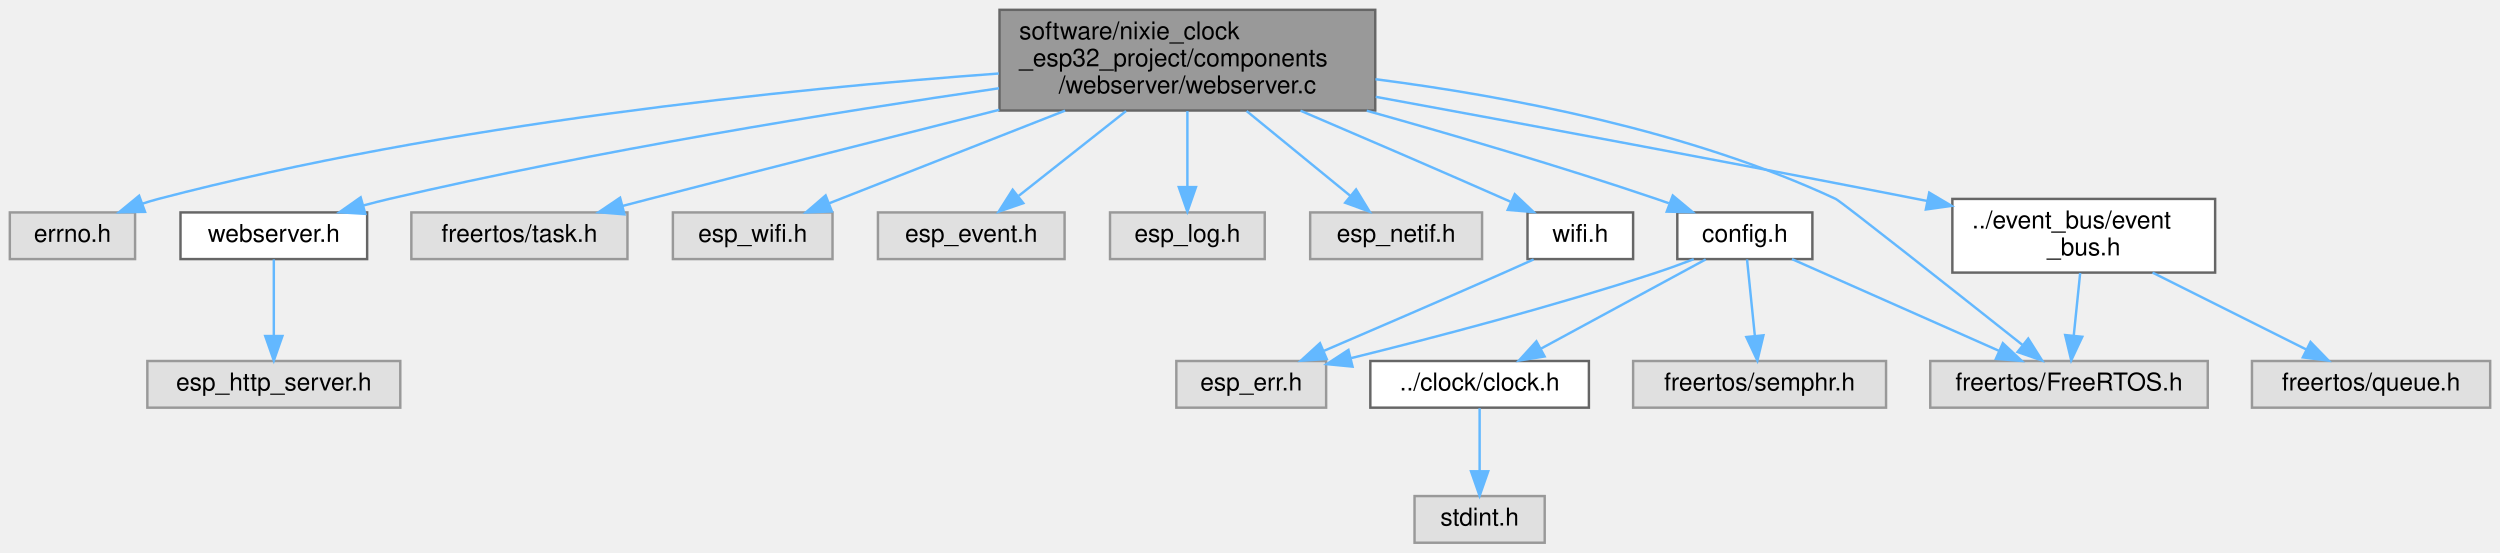
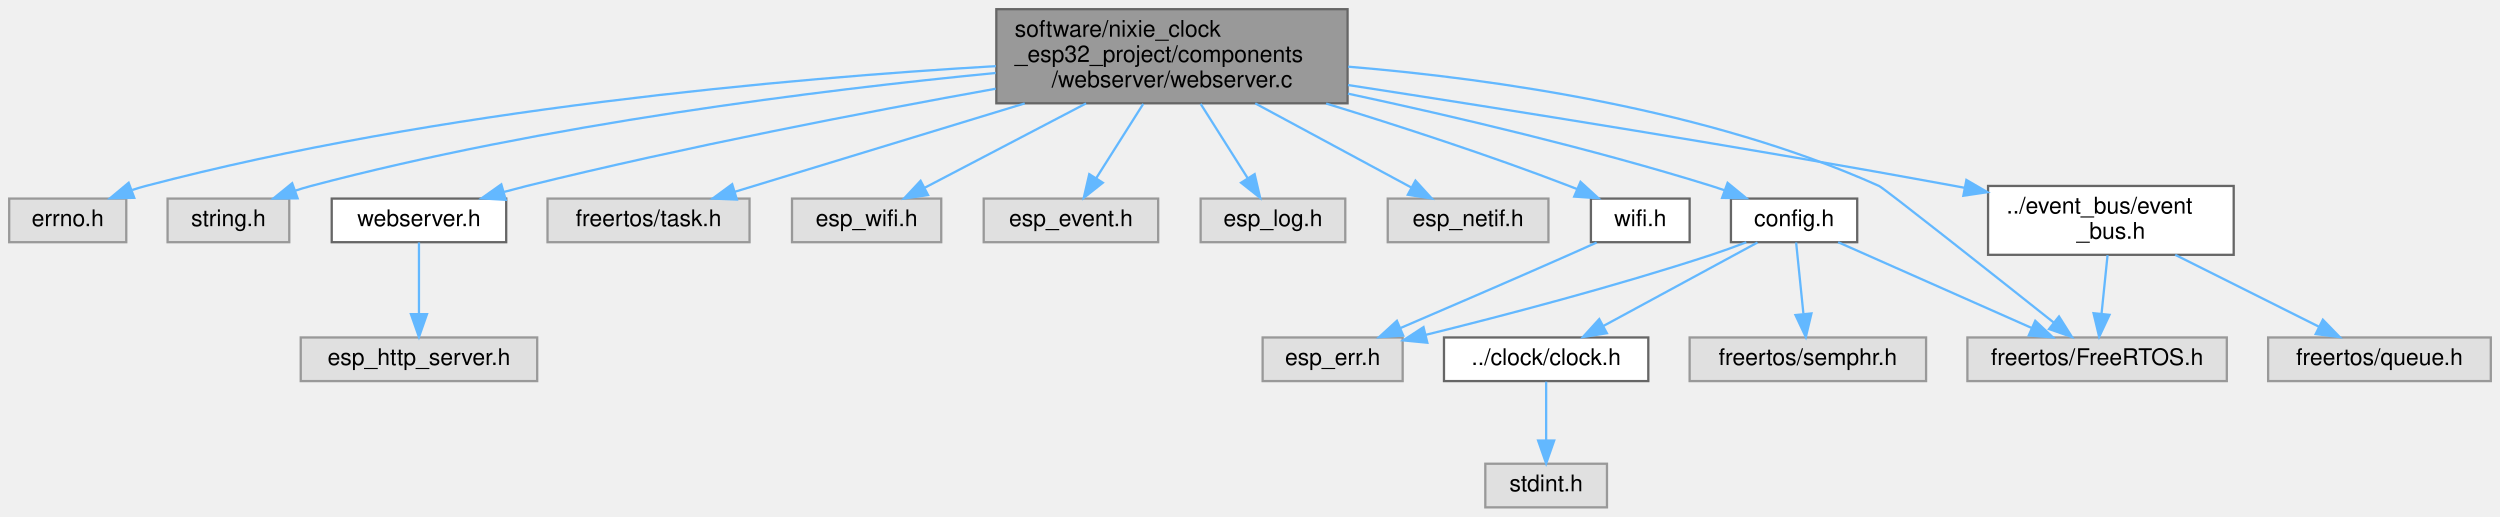
- <svg xmlns="http://www.w3.org/2000/svg" xmlns:xlink="http://www.w3.org/1999/xlink" width="1018pt" height="225pt" viewBox="0.00 0.00 1018.00 225.00">
+ <svg xmlns="http://www.w3.org/2000/svg" xmlns:xlink="http://www.w3.org/1999/xlink" width="1089pt" height="225pt" viewBox="0.00 0.00 1089.00 225.00">
  <g id="graph0" class="graph" transform="scale(1 1) rotate(0) translate(4 221)">
    <g id="Node000001" class="node">
      <g id="a_Node000001">
        <a xlink:title=" ">
-           <polygon fill="#999999" stroke="#666666" points="556,-217 403,-217 403,-176 556,-176 556,-217" />
-           <text text-anchor="start" x="411" y="-205" font-family="Helvetica,sans-Serif" font-size="10.00">software/nixie_clock</text>
-           <text text-anchor="start" x="411" y="-194" font-family="Helvetica,sans-Serif" font-size="10.00">_esp32_project/components</text>
-           <text text-anchor="middle" x="479.5" y="-183" font-family="Helvetica,sans-Serif" font-size="10.00">/webserver/webserver.c</text>
+           <polygon fill="#999999" stroke="#666666" points="583,-217 430,-217 430,-176 583,-176 583,-217" />
+           <text text-anchor="start" x="438" y="-205" font-family="Helvetica,sans-Serif" font-size="10.00">software/nixie_clock</text>
+           <text text-anchor="start" x="438" y="-194" font-family="Helvetica,sans-Serif" font-size="10.00">_esp32_project/components</text>
+           <text text-anchor="middle" x="506.5" y="-183" font-family="Helvetica,sans-Serif" font-size="10.00">/webserver/webserver.c</text>
        </a>
      </g>
    </g>
    <g id="Node000002" class="node">
      <g id="a_Node000002">
        <a xlink:title=" ">
          <polygon fill="#e0e0e0" stroke="#999999" points="51,-134.5 0,-134.5 0,-115.5 51,-115.5 51,-134.5" />
          <text text-anchor="middle" x="25.5" y="-122.5" font-family="Helvetica,sans-Serif" font-size="10.00">errno.h</text>
        </a>
      </g>
    </g>
    <g id="edge1_Node000001_Node000002" class="edge">
      <g id="a_edge1_Node000001_Node000002">
        <a xlink:title=" ">
-           <path fill="none" stroke="#63b8ff" d="M402.71,-191.07C317.83,-184.86 177.63,-170.67 60.5,-140 58.34,-139.43 56.13,-138.77 53.93,-138.05" />
-           <polygon fill="#63b8ff" stroke="#63b8ff" points="55.06,-134.73 44.47,-134.58 52.65,-141.3 55.06,-134.73" />
+           <path fill="none" stroke="#63b8ff" d="M429.8,-192.2C339.81,-186.91 186.75,-173.45 59.5,-140 57.56,-139.49 55.57,-138.89 53.6,-138.24" />
+           <polygon fill="#63b8ff" stroke="#63b8ff" points="54.49,-134.83 43.9,-134.62 52.04,-141.39 54.49,-134.83" />
        </a>
      </g>
    </g>
    <g id="Node000003" class="node">
      <g id="a_Node000003">
        <a xlink:title=" ">
-           <polygon fill="#e0e0e0" stroke="#999999" points="895,-74 782,-74 782,-55 895,-55 895,-74" />
-           <text text-anchor="middle" x="838.5" y="-62" font-family="Helvetica,sans-Serif" font-size="10.00">freertos/FreeRTOS.h</text>
+           <polygon fill="#e0e0e0" stroke="#999999" points="122,-134.5 69,-134.5 69,-115.5 122,-115.5 122,-134.5" />
+           <text text-anchor="middle" x="95.5" y="-122.5" font-family="Helvetica,sans-Serif" font-size="10.00">string.h</text>
        </a>
      </g>
    </g>
    <g id="edge2_Node000001_Node000003" class="edge">
      <g id="a_edge2_Node000001_Node000003">
        <a xlink:title=" ">
-           <path fill="none" stroke="#63b8ff" d="M556.09,-188.74C610.42,-181.75 683.96,-167.75 743.5,-140 745.65,-139 792.44,-102.02 819.54,-80.55" />
-           <polygon fill="#63b8ff" stroke="#63b8ff" points="821.9,-83.14 827.56,-74.18 817.55,-77.66 821.9,-83.14" />
+           <path fill="none" stroke="#63b8ff" d="M429.71,-189.21C353.19,-181.76 232.81,-166.83 131.5,-140 129.2,-139.39 126.85,-138.68 124.51,-137.91" />
+           <polygon fill="#63b8ff" stroke="#63b8ff" points="125.64,-134.6 115.04,-134.51 123.27,-141.19 125.64,-134.6" />
        </a>
      </g>
    </g>
    <g id="Node000004" class="node">
      <g id="a_Node000004">
        <a xlink:title=" ">
-           <polygon fill="#e0e0e0" stroke="#999999" points="251.5,-134.5 163.5,-134.5 163.5,-115.5 251.5,-115.5 251.5,-134.5" />
-           <text text-anchor="middle" x="207.5" y="-122.5" font-family="Helvetica,sans-Serif" font-size="10.00">freertos/task.h</text>
+           <polygon fill="#e0e0e0" stroke="#999999" points="966,-74 853,-74 853,-55 966,-55 966,-74" />
+           <text text-anchor="middle" x="909.5" y="-62" font-family="Helvetica,sans-Serif" font-size="10.00">freertos/FreeRTOS.h</text>
        </a>
      </g>
    </g>
    <g id="edge3_Node000001_Node000004" class="edge">
      <g id="a_edge3_Node000001_Node000004">
        <a xlink:title=" ">
-           <path fill="none" stroke="#63b8ff" d="M402.93,-176.3C360.86,-165.69 307.78,-152.23 260.5,-140 256.93,-139.08 253.22,-138.11 249.5,-137.14" />
-           <polygon fill="#63b8ff" stroke="#63b8ff" points="250.28,-133.72 239.72,-134.57 248.5,-140.49 250.28,-133.72" />
+           <path fill="none" stroke="#63b8ff" d="M583.26,-191.96C647.49,-186.63 740.26,-173.3 814.5,-140 816.67,-139.03 863.45,-102.04 890.54,-80.55" />
+           <polygon fill="#63b8ff" stroke="#63b8ff" points="892.9,-83.15 898.56,-74.19 888.55,-77.66 892.9,-83.15" />
        </a>
      </g>
    </g>
    <g id="Node000005" class="node">
      <g id="a_Node000005">
        <a xlink:title=" ">
-           <polygon fill="#e0e0e0" stroke="#999999" points="335,-134.5 270,-134.5 270,-115.5 335,-115.5 335,-134.5" />
-           <text text-anchor="middle" x="302.5" y="-122.5" font-family="Helvetica,sans-Serif" font-size="10.00">esp_wifi.h</text>
+           <polygon fill="#e0e0e0" stroke="#999999" points="322.5,-134.5 234.5,-134.5 234.5,-115.5 322.5,-115.5 322.5,-134.5" />
+           <text text-anchor="middle" x="278.5" y="-122.5" font-family="Helvetica,sans-Serif" font-size="10.00">freertos/task.h</text>
        </a>
      </g>
    </g>
    <g id="edge4_Node000001_Node000005" class="edge">
      <g id="a_edge4_Node000001_Node000005">
        <a xlink:title=" ">
-           <path fill="none" stroke="#63b8ff" d="M429.72,-175.96C398.9,-163.85 360.26,-148.68 333.7,-138.25" />
-           <polygon fill="#63b8ff" stroke="#63b8ff" points="334.74,-134.9 324.16,-134.5 332.19,-141.42 334.74,-134.9" />
+           <path fill="none" stroke="#63b8ff" d="M442.38,-175.96C401.62,-163.53 350.27,-147.88 316.01,-137.44" />
+           <polygon fill="#63b8ff" stroke="#63b8ff" points="316.98,-134.07 306.4,-134.5 314.94,-140.77 316.98,-134.07" />
        </a>
      </g>
    </g>
    <g id="Node000006" class="node">
      <g id="a_Node000006">
        <a xlink:title=" ">
-           <polygon fill="#e0e0e0" stroke="#999999" points="429.5,-134.5 353.5,-134.5 353.5,-115.5 429.5,-115.5 429.5,-134.5" />
-           <text text-anchor="middle" x="391.5" y="-122.5" font-family="Helvetica,sans-Serif" font-size="10.00">esp_event.h</text>
+           <polygon fill="#e0e0e0" stroke="#999999" points="406,-134.5 341,-134.5 341,-115.5 406,-115.5 406,-134.5" />
+           <text text-anchor="middle" x="373.5" y="-122.5" font-family="Helvetica,sans-Serif" font-size="10.00">esp_wifi.h</text>
        </a>
      </g>
    </g>
    <g id="edge5_Node000001_Node000006" class="edge">
      <g id="a_edge5_Node000001_Node000006">
        <a xlink:title=" ">
-           <path fill="none" stroke="#63b8ff" d="M454.52,-175.77C440.65,-164.81 423.65,-151.39 410.81,-141.25" />
-           <polygon fill="#63b8ff" stroke="#63b8ff" points="412.68,-138.27 402.67,-134.82 408.35,-143.76 412.68,-138.27" />
+           <path fill="none" stroke="#63b8ff" d="M469.1,-175.96C446.65,-164.22 418.69,-149.61 398.82,-139.23" />
+           <polygon fill="#63b8ff" stroke="#63b8ff" points="400.26,-136.03 389.77,-134.5 397.01,-142.24 400.26,-136.03" />
        </a>
      </g>
    </g>
    <g id="Node000007" class="node">
      <g id="a_Node000007">
        <a xlink:title=" ">
-           <polygon fill="#e0e0e0" stroke="#999999" points="511,-134.5 448,-134.5 448,-115.5 511,-115.5 511,-134.5" />
-           <text text-anchor="middle" x="479.5" y="-122.5" font-family="Helvetica,sans-Serif" font-size="10.00">esp_log.h</text>
+           <polygon fill="#e0e0e0" stroke="#999999" points="500.5,-134.5 424.5,-134.5 424.5,-115.5 500.5,-115.5 500.5,-134.5" />
+           <text text-anchor="middle" x="462.5" y="-122.5" font-family="Helvetica,sans-Serif" font-size="10.00">esp_event.h</text>
        </a>
      </g>
    </g>
    <g id="edge6_Node000001_Node000007" class="edge">
      <g id="a_edge6_Node000001_Node000007">
        <a xlink:title=" ">
-           <path fill="none" stroke="#63b8ff" d="M479.5,-175.77C479.5,-166.08 479.5,-154.46 479.5,-144.88" />
-           <polygon fill="#63b8ff" stroke="#63b8ff" points="483,-144.82 479.5,-134.82 476,-144.82 483,-144.82" />
+           <path fill="none" stroke="#63b8ff" d="M494.01,-175.77C487.54,-165.55 479.71,-153.19 473.48,-143.34" />
+           <polygon fill="#63b8ff" stroke="#63b8ff" points="476.39,-141.4 468.08,-134.82 470.48,-145.14 476.39,-141.4" />
        </a>
      </g>
    </g>
    <g id="Node000008" class="node">
      <g id="a_Node000008">
        <a xlink:title=" ">
-           <polygon fill="#e0e0e0" stroke="#999999" points="599.5,-134.5 529.5,-134.5 529.5,-115.5 599.5,-115.5 599.5,-134.5" />
-           <text text-anchor="middle" x="564.5" y="-122.5" font-family="Helvetica,sans-Serif" font-size="10.00">esp_netif.h</text>
+           <polygon fill="#e0e0e0" stroke="#999999" points="582,-134.5 519,-134.5 519,-115.5 582,-115.5 582,-134.5" />
+           <text text-anchor="middle" x="550.5" y="-122.5" font-family="Helvetica,sans-Serif" font-size="10.00">esp_log.h</text>
        </a>
      </g>
    </g>
    <g id="edge7_Node000001_Node000008" class="edge">
      <g id="a_edge7_Node000001_Node000008">
        <a xlink:title=" ">
-           <path fill="none" stroke="#63b8ff" d="M503.63,-175.77C517.03,-164.81 533.45,-151.39 545.85,-141.25" />
-           <polygon fill="#63b8ff" stroke="#63b8ff" points="548.19,-143.86 553.71,-134.82 543.76,-138.44 548.19,-143.86" />
+           <path fill="none" stroke="#63b8ff" d="M518.99,-175.77C525.46,-165.55 533.29,-153.19 539.52,-143.34" />
+           <polygon fill="#63b8ff" stroke="#63b8ff" points="542.52,-145.14 544.92,-134.82 536.61,-141.4 542.52,-145.14" />
        </a>
      </g>
    </g>
    <g id="Node000009" class="node">
      <g id="a_Node000009">
-         <a xlink:href="webserver_8h.html" target="_top" xlink:title=" ">
-           <polygon fill="white" stroke="#666666" points="145.5,-134.5 69.5,-134.5 69.5,-115.5 145.5,-115.5 145.5,-134.5" />
-           <text text-anchor="middle" x="107.5" y="-122.5" font-family="Helvetica,sans-Serif" font-size="10.00">webserver.h</text>
+         <a xlink:title=" ">
+           <polygon fill="#e0e0e0" stroke="#999999" points="670.5,-134.5 600.5,-134.5 600.5,-115.5 670.5,-115.5 670.5,-134.5" />
+           <text text-anchor="middle" x="635.5" y="-122.5" font-family="Helvetica,sans-Serif" font-size="10.00">esp_netif.h</text>
        </a>
      </g>
    </g>
    <g id="edge8_Node000001_Node000009" class="edge">
      <g id="a_edge8_Node000001_Node000009">
        <a xlink:title=" ">
-           <path fill="none" stroke="#63b8ff" d="M402.81,-185.06C336.62,-175.43 238.67,-159.65 154.5,-140 151.08,-139.2 147.54,-138.3 144.01,-137.34" />
-           <polygon fill="#63b8ff" stroke="#63b8ff" points="144.77,-133.92 134.19,-134.56 142.86,-140.65 144.77,-133.92" />
+           <path fill="none" stroke="#63b8ff" d="M542.78,-175.96C564.45,-164.28 591.42,-149.75 610.68,-139.37" />
+           <polygon fill="#63b8ff" stroke="#63b8ff" points="612.57,-142.33 619.72,-134.5 609.25,-136.17 612.57,-142.33" />
+         </a>
+       </g>
+     </g>
+     <g id="Node000010" class="node">
+       <g id="a_Node000010">
+         <a xlink:href="webserver_8h.html" target="_top" xlink:title=" ">
+           <polygon fill="white" stroke="#666666" points="216.5,-134.5 140.5,-134.5 140.5,-115.5 216.5,-115.5 216.5,-134.5" />
+           <text text-anchor="middle" x="178.5" y="-122.5" font-family="Helvetica,sans-Serif" font-size="10.00">webserver.h</text>
+         </a>
+       </g>
+     </g>
+     <g id="edge9_Node000001_Node000010" class="edge">
+       <g id="a_edge9_Node000001_Node000010">
+         <a xlink:title=" ">
+           <path fill="none" stroke="#63b8ff" d="M429.74,-182.36C373.01,-172.16 294.05,-156.94 225.5,-140 222.28,-139.2 218.94,-138.32 215.61,-137.41" />
+           <polygon fill="#63b8ff" stroke="#63b8ff" points="216.3,-133.96 205.72,-134.58 214.37,-140.69 216.3,-133.96" />
+         </a>
+       </g>
+     </g>
+     <g id="Node000012" class="node">
+       <g id="a_Node000012">
+         <a xlink:href="config_8h.html" target="_top" xlink:title=" ">
+           <polygon fill="white" stroke="#666666" points="805,-134.5 750,-134.5 750,-115.5 805,-115.5 805,-134.5" />
+           <text text-anchor="middle" x="777.5" y="-122.5" font-family="Helvetica,sans-Serif" font-size="10.00">config.h</text>
+         </a>
+       </g>
+     </g>
+     <g id="edge11_Node000001_Node000012" class="edge">
+       <g id="a_edge11_Node000001_Node000012">
+         <a xlink:title=" ">
+           <path fill="none" stroke="#63b8ff" d="M583.16,-180.21C629.44,-170.29 689.36,-156.21 741.5,-140 743.37,-139.42 745.29,-138.79 747.21,-138.12" />
+           <polygon fill="#63b8ff" stroke="#63b8ff" points="748.54,-141.36 756.73,-134.64 746.14,-134.79 748.54,-141.36" />
+         </a>
+       </g>
+     </g>
+     <g id="Node000017" class="node">
+       <g id="a_Node000017">
+         <a xlink:href="wifi_8h.html" target="_top" xlink:title=" ">
+           <polygon fill="white" stroke="#666666" points="732,-134.5 689,-134.5 689,-115.5 732,-115.5 732,-134.5" />
+           <text text-anchor="middle" x="710.5" y="-122.5" font-family="Helvetica,sans-Serif" font-size="10.00">wifi.h</text>
+         </a>
+       </g>
+     </g>
+     <g id="edge17_Node000001_Node000017" class="edge">
+       <g id="a_edge17_Node000001_Node000017">
+         <a xlink:title=" ">
+           <path fill="none" stroke="#63b8ff" d="M573.66,-175.9C605.96,-165.98 645.06,-153.25 679.5,-140 680.68,-139.55 681.88,-139.07 683.08,-138.58" />
+           <polygon fill="#63b8ff" stroke="#63b8ff" points="684.47,-141.79 692.29,-134.64 681.72,-135.36 684.47,-141.79" />
+         </a>
+       </g>
+     </g>
+     <g id="Node000018" class="node">
+       <g id="a_Node000018">
+         <a xlink:href="event__bus_8h.html" target="_top" xlink:title=" ">
+           <polygon fill="white" stroke="#666666" points="969,-140 862,-140 862,-110 969,-110 969,-140" />
+           <text text-anchor="start" x="870" y="-128" font-family="Helvetica,sans-Serif" font-size="10.00">../event_bus/event</text>
+           <text text-anchor="middle" x="915.5" y="-117" font-family="Helvetica,sans-Serif" font-size="10.00">_bus.h</text>
+         </a>
+       </g>
+     </g>
+     <g id="edge19_Node000001_Node000018" class="edge">
+       <g id="a_edge19_Node000001_Node000018">
+         <a xlink:title=" ">
+           <path fill="none" stroke="#63b8ff" d="M583.18,-183.96C652.39,-173.31 756.95,-156.68 847.5,-140 848.94,-139.73 850.41,-139.46 851.88,-139.18" />
+           <polygon fill="#63b8ff" stroke="#63b8ff" points="852.56,-142.62 861.72,-137.29 851.24,-135.74 852.56,-142.62" />
        </a>
      </g>
    </g>
    <g id="Node000011" class="node">
      <g id="a_Node000011">
-         <a xlink:href="config_8h.html" target="_top" xlink:title=" ">
-           <polygon fill="white" stroke="#666666" points="734,-134.5 679,-134.5 679,-115.5 734,-115.5 734,-134.5" />
-           <text text-anchor="middle" x="706.5" y="-122.5" font-family="Helvetica,sans-Serif" font-size="10.00">config.h</text>
-         </a>
-       </g>
-     </g>
-     <g id="edge10_Node000001_Node000011" class="edge">
-       <g id="a_edge10_Node000001_Node000011">
-         <a xlink:title=" ">
-           <path fill="none" stroke="#63b8ff" d="M552.53,-175.91C588.31,-165.9 631.91,-153.08 670.5,-140 672.16,-139.44 673.85,-138.84 675.56,-138.23" />
-           <polygon fill="#63b8ff" stroke="#63b8ff" points="677.15,-141.38 685.29,-134.6 674.7,-134.82 677.15,-141.38" />
+         <a xlink:title=" ">
+           <polygon fill="#e0e0e0" stroke="#999999" points="230,-74 127,-74 127,-55 230,-55 230,-74" />
+           <text text-anchor="middle" x="178.5" y="-62" font-family="Helvetica,sans-Serif" font-size="10.00">esp_http_server.h</text>
+         </a>
+       </g>
+     </g>
+     <g id="edge10_Node000010_Node000011" class="edge">
+       <g id="a_edge10_Node000010_Node000011">
+         <a xlink:title=" ">
+           <path fill="none" stroke="#63b8ff" d="M178.5,-115.37C178.5,-107.25 178.5,-94.81 178.5,-84.39" />
+           <polygon fill="#63b8ff" stroke="#63b8ff" points="182,-84.17 178.5,-74.17 175,-84.17 182,-84.17" />
+         </a>
+       </g>
+     </g>
+     <g id="edge15_Node000012_Node000004" class="edge">
+       <g id="a_edge15_Node000012_Node000004">
+         <a xlink:title=" ">
+           <path fill="none" stroke="#63b8ff" d="M796.69,-115.49C818.89,-105.66 855.62,-89.38 881.12,-78.08" />
+           <polygon fill="#63b8ff" stroke="#63b8ff" points="882.56,-81.27 890.28,-74.02 879.72,-74.87 882.56,-81.27" />
+         </a>
+       </g>
+     </g>
+     <g id="Node000013" class="node">
+       <g id="a_Node000013">
+         <a xlink:title=" ">
+           <polygon fill="#e0e0e0" stroke="#999999" points="607,-74 546,-74 546,-55 607,-55 607,-74" />
+           <text text-anchor="middle" x="576.5" y="-62" font-family="Helvetica,sans-Serif" font-size="10.00">esp_err.h</text>
+         </a>
+       </g>
+     </g>
+     <g id="edge12_Node000012_Node000013" class="edge">
+       <g id="a_edge12_Node000012_Node000013">
+         <a xlink:title=" ">
+           <path fill="none" stroke="#63b8ff" d="M756.7,-115.47C751.75,-113.57 746.47,-111.63 741.5,-110 699.6,-96.25 650.74,-83.46 617.12,-75.16" />
+           <polygon fill="#63b8ff" stroke="#63b8ff" points="617.75,-71.71 607.2,-72.73 616.08,-78.51 617.75,-71.71" />
+         </a>
+       </g>
+     </g>
+     <g id="Node000014" class="node">
+       <g id="a_Node000014">
+         <a xlink:href="clock_8h.html" target="_top" xlink:title=" ">
+           <polygon fill="white" stroke="#666666" points="714,-74 625,-74 625,-55 714,-55 714,-74" />
+           <text text-anchor="middle" x="669.5" y="-62" font-family="Helvetica,sans-Serif" font-size="10.00">../clock/clock.h</text>
+         </a>
+       </g>
+     </g>
+     <g id="edge13_Node000012_Node000014" class="edge">
+       <g id="a_edge13_Node000012_Node000014">
+         <a xlink:title=" ">
+           <path fill="none" stroke="#63b8ff" d="M761.56,-115.37C743.86,-105.78 715.04,-90.17 694.36,-78.97" />
+           <polygon fill="#63b8ff" stroke="#63b8ff" points="695.96,-75.85 685.5,-74.17 692.63,-82.01 695.96,-75.85" />
        </a>
      </g>
    </g>
    <g id="Node000016" class="node">
      <g id="a_Node000016">
-         <a xlink:href="wifi_8h.html" target="_top" xlink:title=" ">
-           <polygon fill="white" stroke="#666666" points="661,-134.5 618,-134.5 618,-115.5 661,-115.5 661,-134.5" />
-           <text text-anchor="middle" x="639.5" y="-122.5" font-family="Helvetica,sans-Serif" font-size="10.00">wifi.h</text>
-         </a>
-       </g>
-     </g>
-     <g id="edge16_Node000001_Node000016" class="edge">
-       <g id="a_edge16_Node000001_Node000016">
-         <a xlink:title=" ">
-           <path fill="none" stroke="#63b8ff" d="M525.56,-175.92C550.21,-165.38 581.06,-152.1 608.5,-140 609.35,-139.62 610.21,-139.24 611.09,-138.86" />
-           <polygon fill="#63b8ff" stroke="#63b8ff" points="612.81,-141.92 620.51,-134.64 609.95,-135.53 612.81,-141.92" />
-         </a>
-       </g>
-     </g>
-     <g id="Node000017" class="node">
-       <g id="a_Node000017">
-         <a xlink:href="event__bus_8h.html" target="_top" xlink:title=" ">
-           <polygon fill="white" stroke="#666666" points="898,-140 791,-140 791,-110 898,-110 898,-140" />
-           <text text-anchor="start" x="799" y="-128" font-family="Helvetica,sans-Serif" font-size="10.00">../event_bus/event</text>
-           <text text-anchor="middle" x="844.5" y="-117" font-family="Helvetica,sans-Serif" font-size="10.00">_bus.h</text>
-         </a>
-       </g>
-     </g>
-     <g id="edge18_Node000001_Node000017" class="edge">
-       <g id="a_edge18_Node000001_Node000017">
-         <a xlink:title=" ">
-           <path fill="none" stroke="#63b8ff" d="M556.19,-181.57C616.2,-170.57 701.74,-154.68 776.5,-140 777.94,-139.72 779.4,-139.43 780.87,-139.14" />
-           <polygon fill="#63b8ff" stroke="#63b8ff" points="781.58,-142.57 790.7,-137.17 780.2,-135.7 781.58,-142.57" />
-         </a>
-       </g>
-     </g>
-     <g id="Node000010" class="node">
-       <g id="a_Node000010">
-         <a xlink:title=" ">
-           <polygon fill="#e0e0e0" stroke="#999999" points="159,-74 56,-74 56,-55 159,-55 159,-74" />
-           <text text-anchor="middle" x="107.5" y="-62" font-family="Helvetica,sans-Serif" font-size="10.00">esp_http_server.h</text>
-         </a>
-       </g>
-     </g>
-     <g id="edge9_Node000009_Node000010" class="edge">
-       <g id="a_edge9_Node000009_Node000010">
-         <a xlink:title=" ">
-           <path fill="none" stroke="#63b8ff" d="M107.5,-115.37C107.5,-107.25 107.5,-94.81 107.5,-84.39" />
-           <polygon fill="#63b8ff" stroke="#63b8ff" points="111,-84.17 107.5,-74.17 104,-84.17 111,-84.17" />
-         </a>
-       </g>
-     </g>
-     <g id="edge14_Node000011_Node000003" class="edge">
-       <g id="a_edge14_Node000011_Node000003">
-         <a xlink:title=" ">
-           <path fill="none" stroke="#63b8ff" d="M725.69,-115.49C747.89,-105.66 784.62,-89.38 810.12,-78.08" />
-           <polygon fill="#63b8ff" stroke="#63b8ff" points="811.56,-81.27 819.28,-74.02 808.72,-74.87 811.56,-81.27" />
-         </a>
-       </g>
-     </g>
-     <g id="Node000012" class="node">
-       <g id="a_Node000012">
-         <a xlink:title=" ">
-           <polygon fill="#e0e0e0" stroke="#999999" points="536,-74 475,-74 475,-55 536,-55 536,-74" />
-           <text text-anchor="middle" x="505.5" y="-62" font-family="Helvetica,sans-Serif" font-size="10.00">esp_err.h</text>
-         </a>
-       </g>
-     </g>
-     <g id="edge11_Node000011_Node000012" class="edge">
-       <g id="a_edge11_Node000011_Node000012">
-         <a xlink:title=" ">
-           <path fill="none" stroke="#63b8ff" d="M685.7,-115.47C680.75,-113.57 675.47,-111.63 670.5,-110 628.6,-96.25 579.74,-83.46 546.12,-75.16" />
-           <polygon fill="#63b8ff" stroke="#63b8ff" points="546.75,-71.71 536.2,-72.73 545.08,-78.51 546.75,-71.71" />
-         </a>
-       </g>
-     </g>
-     <g id="Node000013" class="node">
-       <g id="a_Node000013">
-         <a xlink:href="clock_8h.html" target="_top" xlink:title=" ">
-           <polygon fill="white" stroke="#666666" points="643,-74 554,-74 554,-55 643,-55 643,-74" />
-           <text text-anchor="middle" x="598.5" y="-62" font-family="Helvetica,sans-Serif" font-size="10.00">../clock/clock.h</text>
-         </a>
-       </g>
-     </g>
-     <g id="edge12_Node000011_Node000013" class="edge">
-       <g id="a_edge12_Node000011_Node000013">
-         <a xlink:title=" ">
-           <path fill="none" stroke="#63b8ff" d="M690.56,-115.37C672.86,-105.78 644.04,-90.17 623.36,-78.97" />
-           <polygon fill="#63b8ff" stroke="#63b8ff" points="624.96,-75.85 614.5,-74.17 621.63,-82.01 624.96,-75.85" />
+         <a xlink:title=" ">
+           <polygon fill="#e0e0e0" stroke="#999999" points="835,-74 732,-74 732,-55 835,-55 835,-74" />
+           <text text-anchor="middle" x="783.5" y="-62" font-family="Helvetica,sans-Serif" font-size="10.00">freertos/semphr.h</text>
+         </a>
+       </g>
+     </g>
+     <g id="edge16_Node000012_Node000016" class="edge">
+       <g id="a_edge16_Node000012_Node000016">
+         <a xlink:title=" ">
+           <path fill="none" stroke="#63b8ff" d="M778.39,-115.37C779.22,-107.25 780.49,-94.81 781.56,-84.39" />
+           <polygon fill="#63b8ff" stroke="#63b8ff" points="785.07,-84.47 782.61,-74.17 778.11,-83.76 785.07,-84.47" />
        </a>
      </g>
    </g>
    <g id="Node000015" class="node">
      <g id="a_Node000015">
        <a xlink:title=" ">
-           <polygon fill="#e0e0e0" stroke="#999999" points="764,-74 661,-74 661,-55 764,-55 764,-74" />
-           <text text-anchor="middle" x="712.5" y="-62" font-family="Helvetica,sans-Serif" font-size="10.00">freertos/semphr.h</text>
-         </a>
-       </g>
-     </g>
-     <g id="edge15_Node000011_Node000015" class="edge">
-       <g id="a_edge15_Node000011_Node000015">
-         <a xlink:title=" ">
-           <path fill="none" stroke="#63b8ff" d="M707.39,-115.37C708.22,-107.25 709.49,-94.81 710.56,-84.39" />
-           <polygon fill="#63b8ff" stroke="#63b8ff" points="714.07,-84.47 711.61,-74.17 707.11,-83.76 714.07,-84.47" />
-         </a>
-       </g>
-     </g>
-     <g id="Node000014" class="node">
-       <g id="a_Node000014">
-         <a xlink:title=" ">
-           <polygon fill="#e0e0e0" stroke="#999999" points="625,-19 572,-19 572,0 625,0 625,-19" />
-           <text text-anchor="middle" x="598.5" y="-7" font-family="Helvetica,sans-Serif" font-size="10.00">stdint.h</text>
-         </a>
-       </g>
-     </g>
-     <g id="edge13_Node000013_Node000014" class="edge">
-       <g id="a_edge13_Node000013_Node000014">
-         <a xlink:title=" ">
-           <path fill="none" stroke="#63b8ff" d="M598.5,-54.75C598.5,-47.8 598.5,-37.85 598.5,-29.13" />
-           <polygon fill="#63b8ff" stroke="#63b8ff" points="602,-29.09 598.5,-19.09 595,-29.09 602,-29.09" />
-         </a>
-       </g>
-     </g>
-     <g id="edge17_Node000016_Node000012" class="edge">
-       <g id="a_edge17_Node000016_Node000012">
-         <a xlink:title=" ">
-           <path fill="none" stroke="#63b8ff" d="M620.5,-115.36C616.54,-113.58 612.39,-111.72 608.5,-110 583.85,-99.11 555.76,-86.99 535.14,-78.15" />
-           <polygon fill="#63b8ff" stroke="#63b8ff" points="536.24,-74.82 525.67,-74.1 533.49,-81.25 536.24,-74.82" />
-         </a>
-       </g>
-     </g>
-     <g id="edge19_Node000017_Node000003" class="edge">
-       <g id="a_edge19_Node000017_Node000003">
-         <a xlink:title=" ">
-           <path fill="none" stroke="#63b8ff" d="M843.05,-109.84C842.27,-102.21 841.29,-92.7 840.44,-84.45" />
-           <polygon fill="#63b8ff" stroke="#63b8ff" points="843.9,-83.86 839.4,-74.27 836.94,-84.57 843.9,-83.86" />
-         </a>
-       </g>
-     </g>
-     <g id="Node000018" class="node">
-       <g id="a_Node000018">
-         <a xlink:title=" ">
-           <polygon fill="#e0e0e0" stroke="#999999" points="1010,-74 913,-74 913,-55 1010,-55 1010,-74" />
-           <text text-anchor="middle" x="961.5" y="-62" font-family="Helvetica,sans-Serif" font-size="10.00">freertos/queue.h</text>
-         </a>
-       </g>
-     </g>
-     <g id="edge20_Node000017_Node000018" class="edge">
-       <g id="a_edge20_Node000017_Node000018">
-         <a xlink:title=" ">
-           <path fill="none" stroke="#63b8ff" d="M872.52,-109.99C891.52,-100.49 916.47,-88.02 935.11,-78.69" />
-           <polygon fill="#63b8ff" stroke="#63b8ff" points="936.84,-81.74 944.22,-74.14 933.71,-75.48 936.84,-81.74" />
+           <polygon fill="#e0e0e0" stroke="#999999" points="696,-19 643,-19 643,0 696,0 696,-19" />
+           <text text-anchor="middle" x="669.5" y="-7" font-family="Helvetica,sans-Serif" font-size="10.00">stdint.h</text>
+         </a>
+       </g>
+     </g>
+     <g id="edge14_Node000014_Node000015" class="edge">
+       <g id="a_edge14_Node000014_Node000015">
+         <a xlink:title=" ">
+           <path fill="none" stroke="#63b8ff" d="M669.5,-54.75C669.5,-47.8 669.5,-37.85 669.5,-29.13" />
+           <polygon fill="#63b8ff" stroke="#63b8ff" points="673,-29.09 669.5,-19.09 666,-29.09 673,-29.09" />
+         </a>
+       </g>
+     </g>
+     <g id="edge18_Node000017_Node000013" class="edge">
+       <g id="a_edge18_Node000017_Node000013">
+         <a xlink:title=" ">
+           <path fill="none" stroke="#63b8ff" d="M691.5,-115.36C687.54,-113.58 683.39,-111.72 679.5,-110 654.85,-99.11 626.76,-86.99 606.14,-78.15" />
+           <polygon fill="#63b8ff" stroke="#63b8ff" points="607.24,-74.82 596.67,-74.1 604.49,-81.25 607.24,-74.82" />
+         </a>
+       </g>
+     </g>
+     <g id="edge20_Node000018_Node000004" class="edge">
+       <g id="a_edge20_Node000018_Node000004">
+         <a xlink:title=" ">
+           <path fill="none" stroke="#63b8ff" d="M914.05,-109.84C913.27,-102.21 912.29,-92.7 911.44,-84.45" />
+           <polygon fill="#63b8ff" stroke="#63b8ff" points="914.9,-83.86 910.4,-74.27 907.94,-84.57 914.9,-83.86" />
+         </a>
+       </g>
+     </g>
+     <g id="Node000019" class="node">
+       <g id="a_Node000019">
+         <a xlink:title=" ">
+           <polygon fill="#e0e0e0" stroke="#999999" points="1081,-74 984,-74 984,-55 1081,-55 1081,-74" />
+           <text text-anchor="middle" x="1032.5" y="-62" font-family="Helvetica,sans-Serif" font-size="10.00">freertos/queue.h</text>
+         </a>
+       </g>
+     </g>
+     <g id="edge21_Node000018_Node000019" class="edge">
+       <g id="a_edge21_Node000018_Node000019">
+         <a xlink:title=" ">
+           <path fill="none" stroke="#63b8ff" d="M943.52,-109.99C962.52,-100.49 987.47,-88.02 1006.11,-78.69" />
+           <polygon fill="#63b8ff" stroke="#63b8ff" points="1007.84,-81.74 1015.22,-74.14 1004.71,-75.48 1007.84,-81.74" />
        </a>
      </g>
    </g>
  </g>
</svg>
